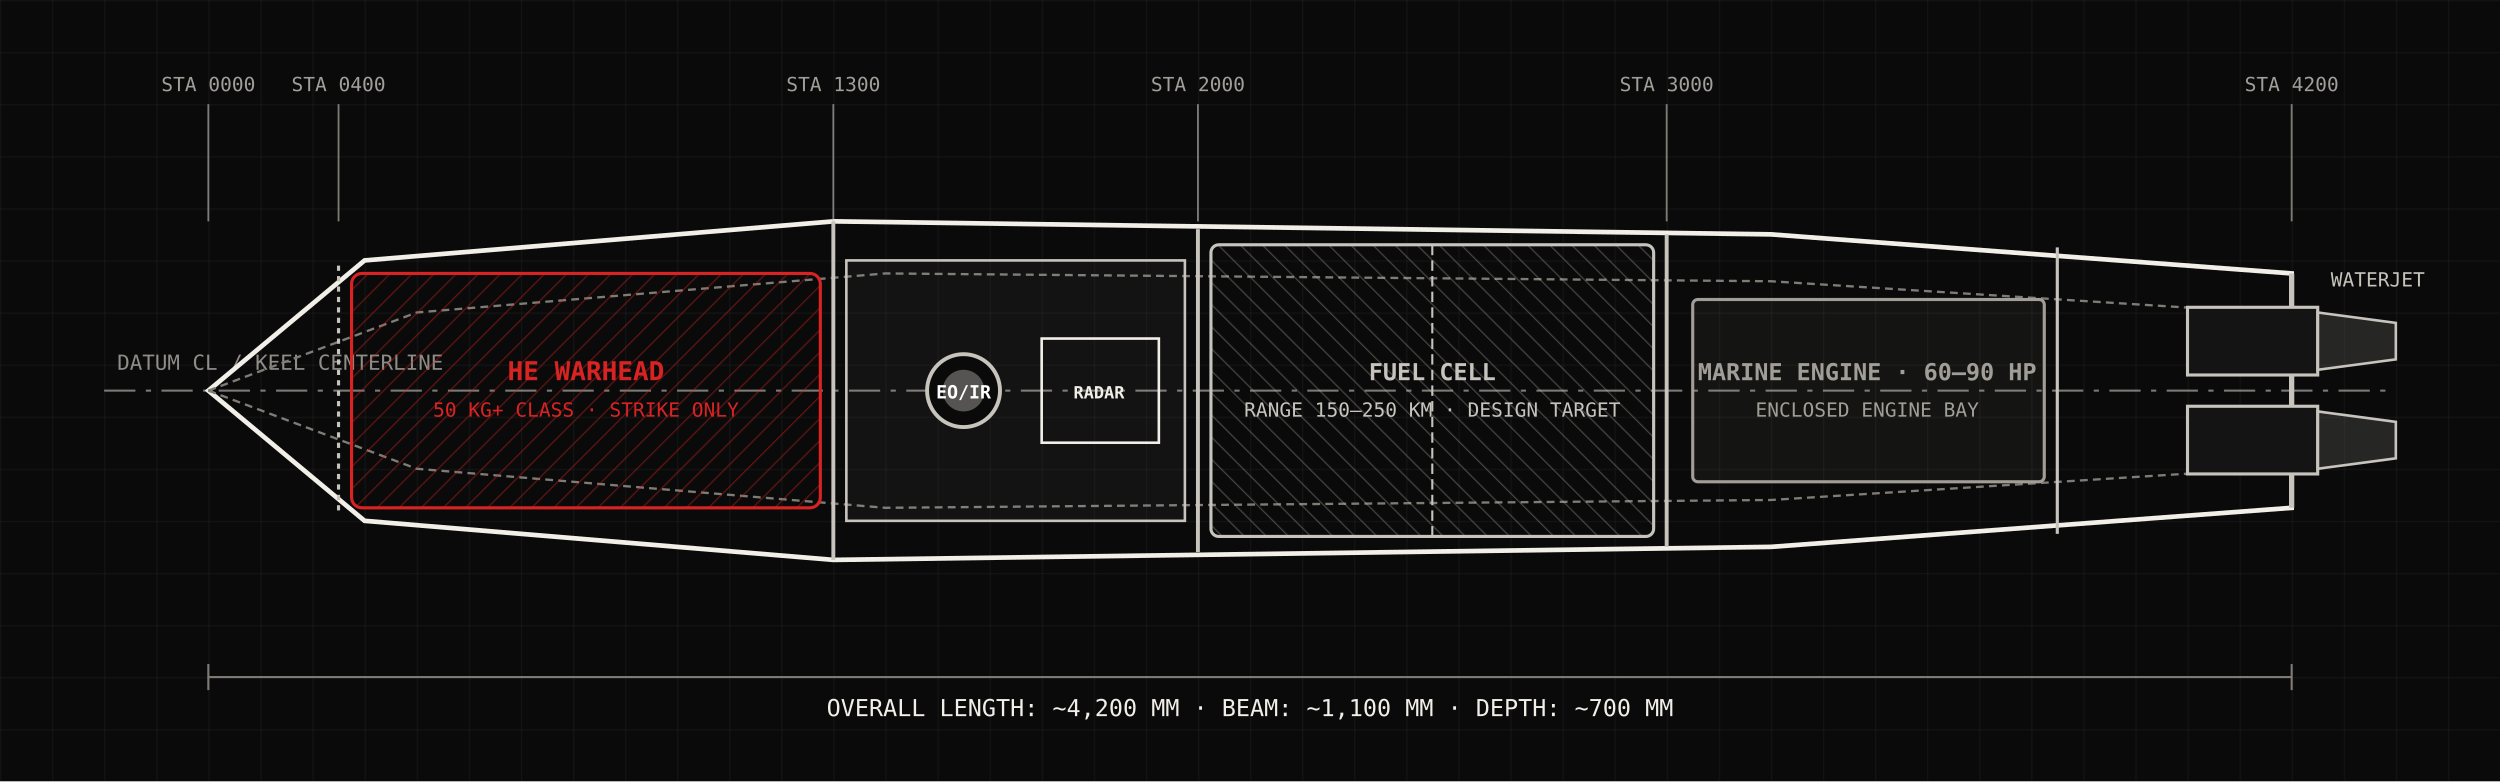
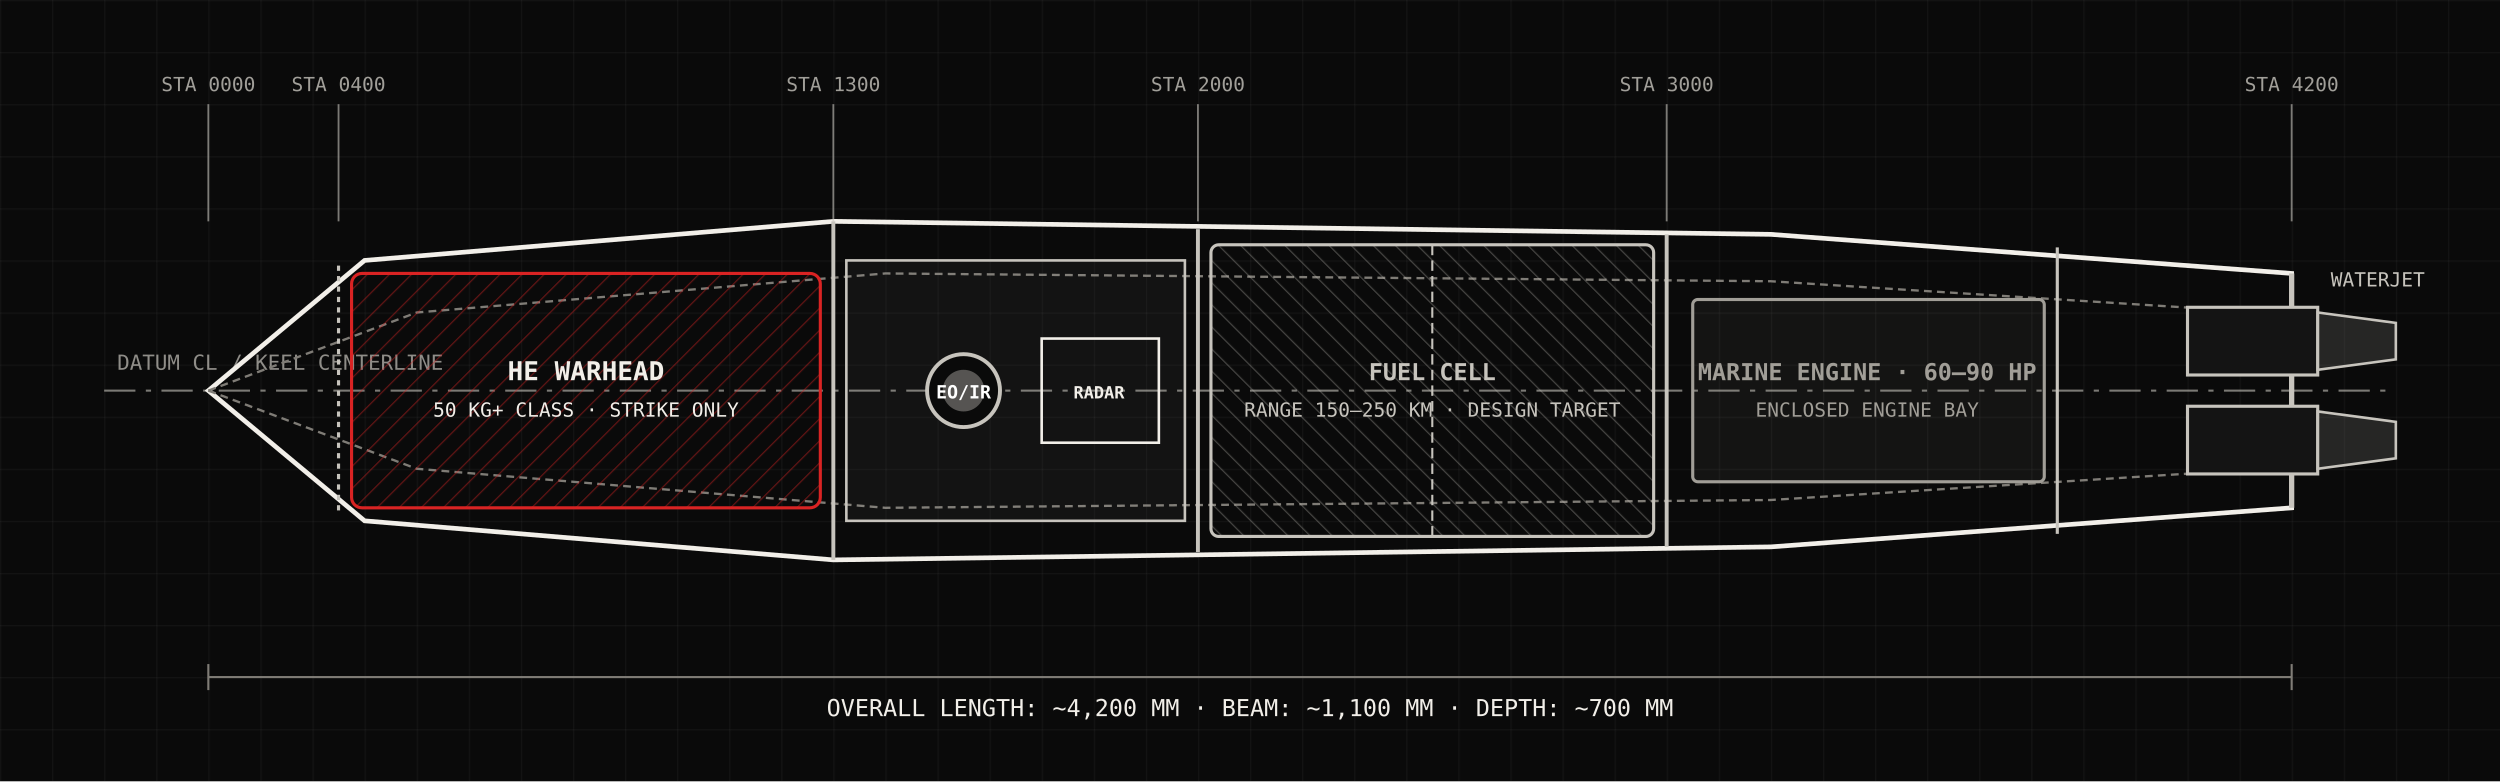
<svg xmlns="http://www.w3.org/2000/svg" viewBox="0 0 960 300" role="img" aria-label="CAD schematic of Piranha USV">
  <defs>
    <pattern id="cad_grid_usv" width="20" height="20" patternUnits="userSpaceOnUse">
      <line x1="0" y1="0" x2="20" y2="0" stroke="rgba(199,196,189,0.05)" stroke-width="1" />
      <line x1="0" y1="0" x2="0" y2="20" stroke="rgba(199,196,189,0.05)" stroke-width="1" />
    </pattern>
    <pattern id="hatch_wh_usv" width="6" height="6" patternUnits="userSpaceOnUse" patternTransform="rotate(45)">
      <line x1="0" y1="0" x2="0" y2="6" stroke="#D92323" stroke-width="1" opacity="0.4" />
    </pattern>
    <pattern id="hatch_fuel_usv" width="6" height="6" patternUnits="userSpaceOnUse" patternTransform="rotate(-45)">
      <line x1="0" y1="0" x2="0" y2="6" stroke="#C7C4BD" stroke-width="1" opacity="0.3" />
    </pattern>
  </defs>
  <rect width="960" height="300" fill="#0A0A0A" />
  <rect width="960" height="300" fill="url(#cad_grid_usv)" />
  <line x1="40" y1="150" x2="920" y2="150" stroke="#C7C4BD" stroke-width="0.8" stroke-dasharray="12,4,2,4" opacity="0.6" />
  <text x="45" y="142" fill="#C7C4BD" font-family="JetBrains Mono, monospace" font-size="8" opacity="0.7">DATUM CL / KEEL CENTERLINE</text>
  <path d="M 80 150 L 140 100 L 320 85 L 680 90 L 880 105 L 880 195 L 680 210 L 320 215 L 140 200 Z" fill="none" stroke="#F2EFE9" stroke-width="1.8" />
  <path d="M 80 150 L 160 120 L 340 105 L 680 108 L 870 120" fill="none" stroke="#7F7C76" stroke-width="0.9" stroke-dasharray="3,2" />
  <path d="M 80 150 L 160 180 L 340 195 L 680 192 L 870 180" fill="none" stroke="#7F7C76" stroke-width="0.9" stroke-dasharray="3,2" />
  <line x1="880" y1="105" x2="880" y2="195" stroke="#C7C4BD" stroke-width="2" />
  <line x1="130" y1="102" x2="130" y2="198" stroke="#C7C4BD" stroke-width="1.2" stroke-dasharray="2,2" />
  <rect x="135" y="105" width="180" height="90" fill="url(#hatch_wh_usv)" stroke="#D92323" stroke-width="1.2" rx="4" />
-   <text x="225" y="146" fill="#D92323" font-family="JetBrains Mono, monospace" font-size="10" font-weight="700" text-anchor="middle">HE WARHEAD</text>
-   <text x="225" y="160" fill="#D92323" font-family="JetBrains Mono, monospace" font-size="7.5" text-anchor="middle">50 KG+ CLASS · STRIKE ONLY</text>
+   <text x="225" y="146" fill="#f2efe9" font-family="JetBrains Mono, monospace" font-size="10" font-weight="700" text-anchor="middle">HE WARHEAD</text>
+   <text x="225" y="160" fill="#f2efe9" font-family="JetBrains Mono, monospace" font-size="7.5" text-anchor="middle">50 KG+ CLASS · STRIKE ONLY</text>
  <line x1="320" y1="85" x2="320" y2="215" stroke="#C7C4BD" stroke-width="1.5" />
  <rect x="325" y="100" width="130" height="100" fill="rgba(199,196,189,0.05)" stroke="#C7C4BD" stroke-width="1" />
  <circle cx="370" cy="150" r="14" fill="#0A0A0A" stroke="#C7C4BD" stroke-width="1.5" />
  <circle cx="370" cy="150" r="8" fill="#C7C4BD" opacity="0.4" />
  <text x="370" y="153" fill="#ffffff" font-family="JetBrains Mono, monospace" font-size="7" font-weight="700" text-anchor="middle">EO/IR</text>
  <rect x="400" y="130" width="45" height="40" fill="none" stroke="#F2EFE9" stroke-width="1" />
  <text x="422" y="153" fill="#F2EFE9" font-family="JetBrains Mono, monospace" font-size="6.5" font-weight="700" text-anchor="middle">RADAR</text>
  <line x1="460" y1="88" x2="460" y2="212" stroke="#C7C4BD" stroke-width="1.5" />
  <rect x="465" y="94" width="170" height="112" fill="url(#hatch_fuel_usv)" stroke="#C7C4BD" stroke-width="1.2" rx="3" />
  <line x1="550" y1="94" x2="550" y2="206" stroke="#C7C4BD" stroke-width="0.8" stroke-dasharray="4,2" />
  <text x="550" y="146" fill="#C7C4BD" font-family="JetBrains Mono, monospace" font-size="9" font-weight="700" text-anchor="middle">FUEL CELL</text>
  <text x="550" y="160" fill="#C7C4BD" font-family="JetBrains Mono, monospace" font-size="7.5" text-anchor="middle">RANGE 150–250 KM · DESIGN TARGET</text>
  <line x1="640" y1="90" x2="640" y2="210" stroke="#C7C4BD" stroke-width="1.5" />
  <rect x="650" y="115" width="135" height="70" fill="rgba(161,158,151,0.07)" stroke="#A19E97" stroke-width="1.2" rx="2" />
  <text x="717" y="146" fill="#A19E97" font-family="JetBrains Mono, monospace" font-size="9" font-weight="700" text-anchor="middle">MARINE ENGINE · 60–90 HP</text>
  <text x="717" y="160" fill="#A19E97" font-family="JetBrains Mono, monospace" font-size="7.5" text-anchor="middle">ENCLOSED ENGINE BAY</text>
  <line x1="790" y1="95" x2="790" y2="205" stroke="#C7C4BD" stroke-width="1.2" />
  <rect x="840" y="118" width="50" height="26" fill="#141414" stroke="#C7C4BD" stroke-width="1.2" />
  <rect x="840" y="156" width="50" height="26" fill="#141414" stroke="#C7C4BD" stroke-width="1.2" />
  <path d="M 890 120 L 920 124 L 920 138 L 890 142 Z" fill="rgba(199,196,189,0.15)" stroke="#C7C4BD" stroke-width="1" />
  <path d="M 890 158 L 920 162 L 920 176 L 890 180 Z" fill="rgba(199,196,189,0.15)" stroke="#C7C4BD" stroke-width="1" />
  <text x="895" y="110" fill="#C7C4BD" font-family="JetBrains Mono, monospace" font-size="7.5">WATERJET</text>
  <g stroke="#C7C4BD" stroke-width="0.7" opacity="0.6">
    <line x1="80" y1="40" x2="80" y2="85" />
    <line x1="130" y1="40" x2="130" y2="85" />
    <line x1="320" y1="40" x2="320" y2="85" />
    <line x1="460" y1="40" x2="460" y2="85" />
    <line x1="640" y1="40" x2="640" y2="85" />
    <line x1="880" y1="40" x2="880" y2="85" />
  </g>
  <g fill="#C7C4BD" font-family="JetBrains Mono, monospace" font-size="7.5" opacity="0.8">
    <text x="80" y="35" text-anchor="middle">STA 0000</text>
    <text x="130" y="35" text-anchor="middle">STA 0400</text>
    <text x="320" y="35" text-anchor="middle">STA 1300</text>
    <text x="460" y="35" text-anchor="middle">STA 2000</text>
    <text x="640" y="35" text-anchor="middle">STA 3000</text>
    <text x="880" y="35" text-anchor="middle">STA 4200</text>
  </g>
  <g stroke="#7F7C76" stroke-width="0.8">
    <line x1="80" y1="260" x2="880" y2="260" />
    <line x1="80" y1="255" x2="80" y2="265" />
    <line x1="880" y1="255" x2="880" y2="265" />
  </g>
  <text x="480" y="275" fill="#F2EFE9" font-family="JetBrains Mono, monospace" font-size="9" text-anchor="middle">OVERALL LENGTH: ~4,200 MM · BEAM: ~1,100 MM · DEPTH: ~700 MM</text>
</svg>
